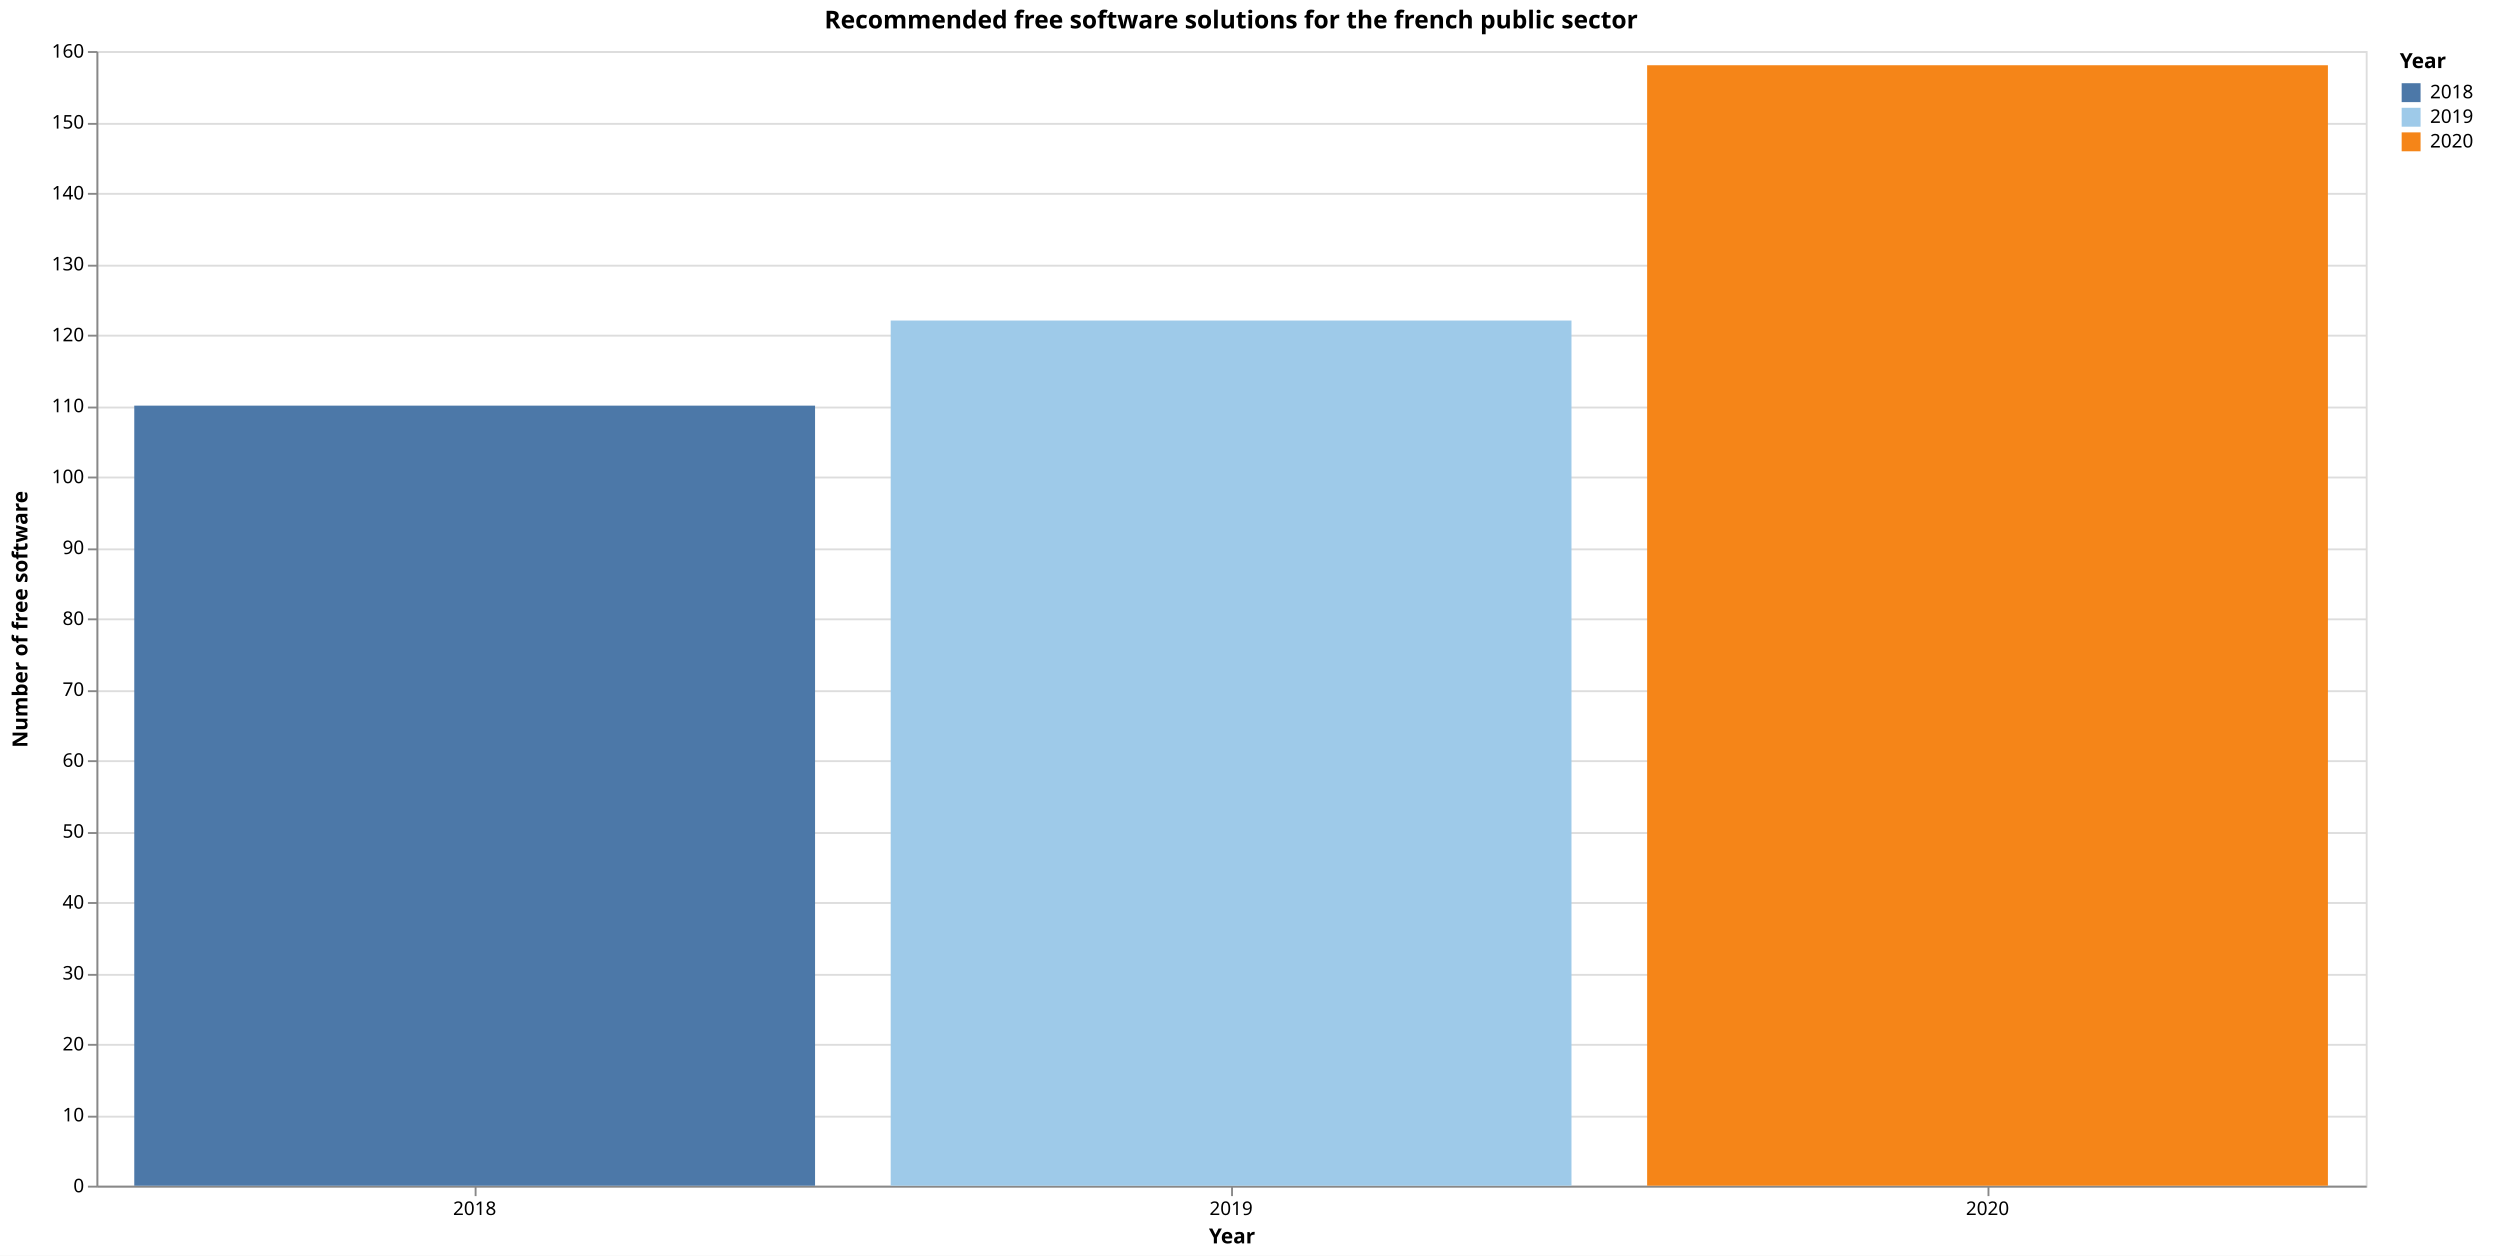
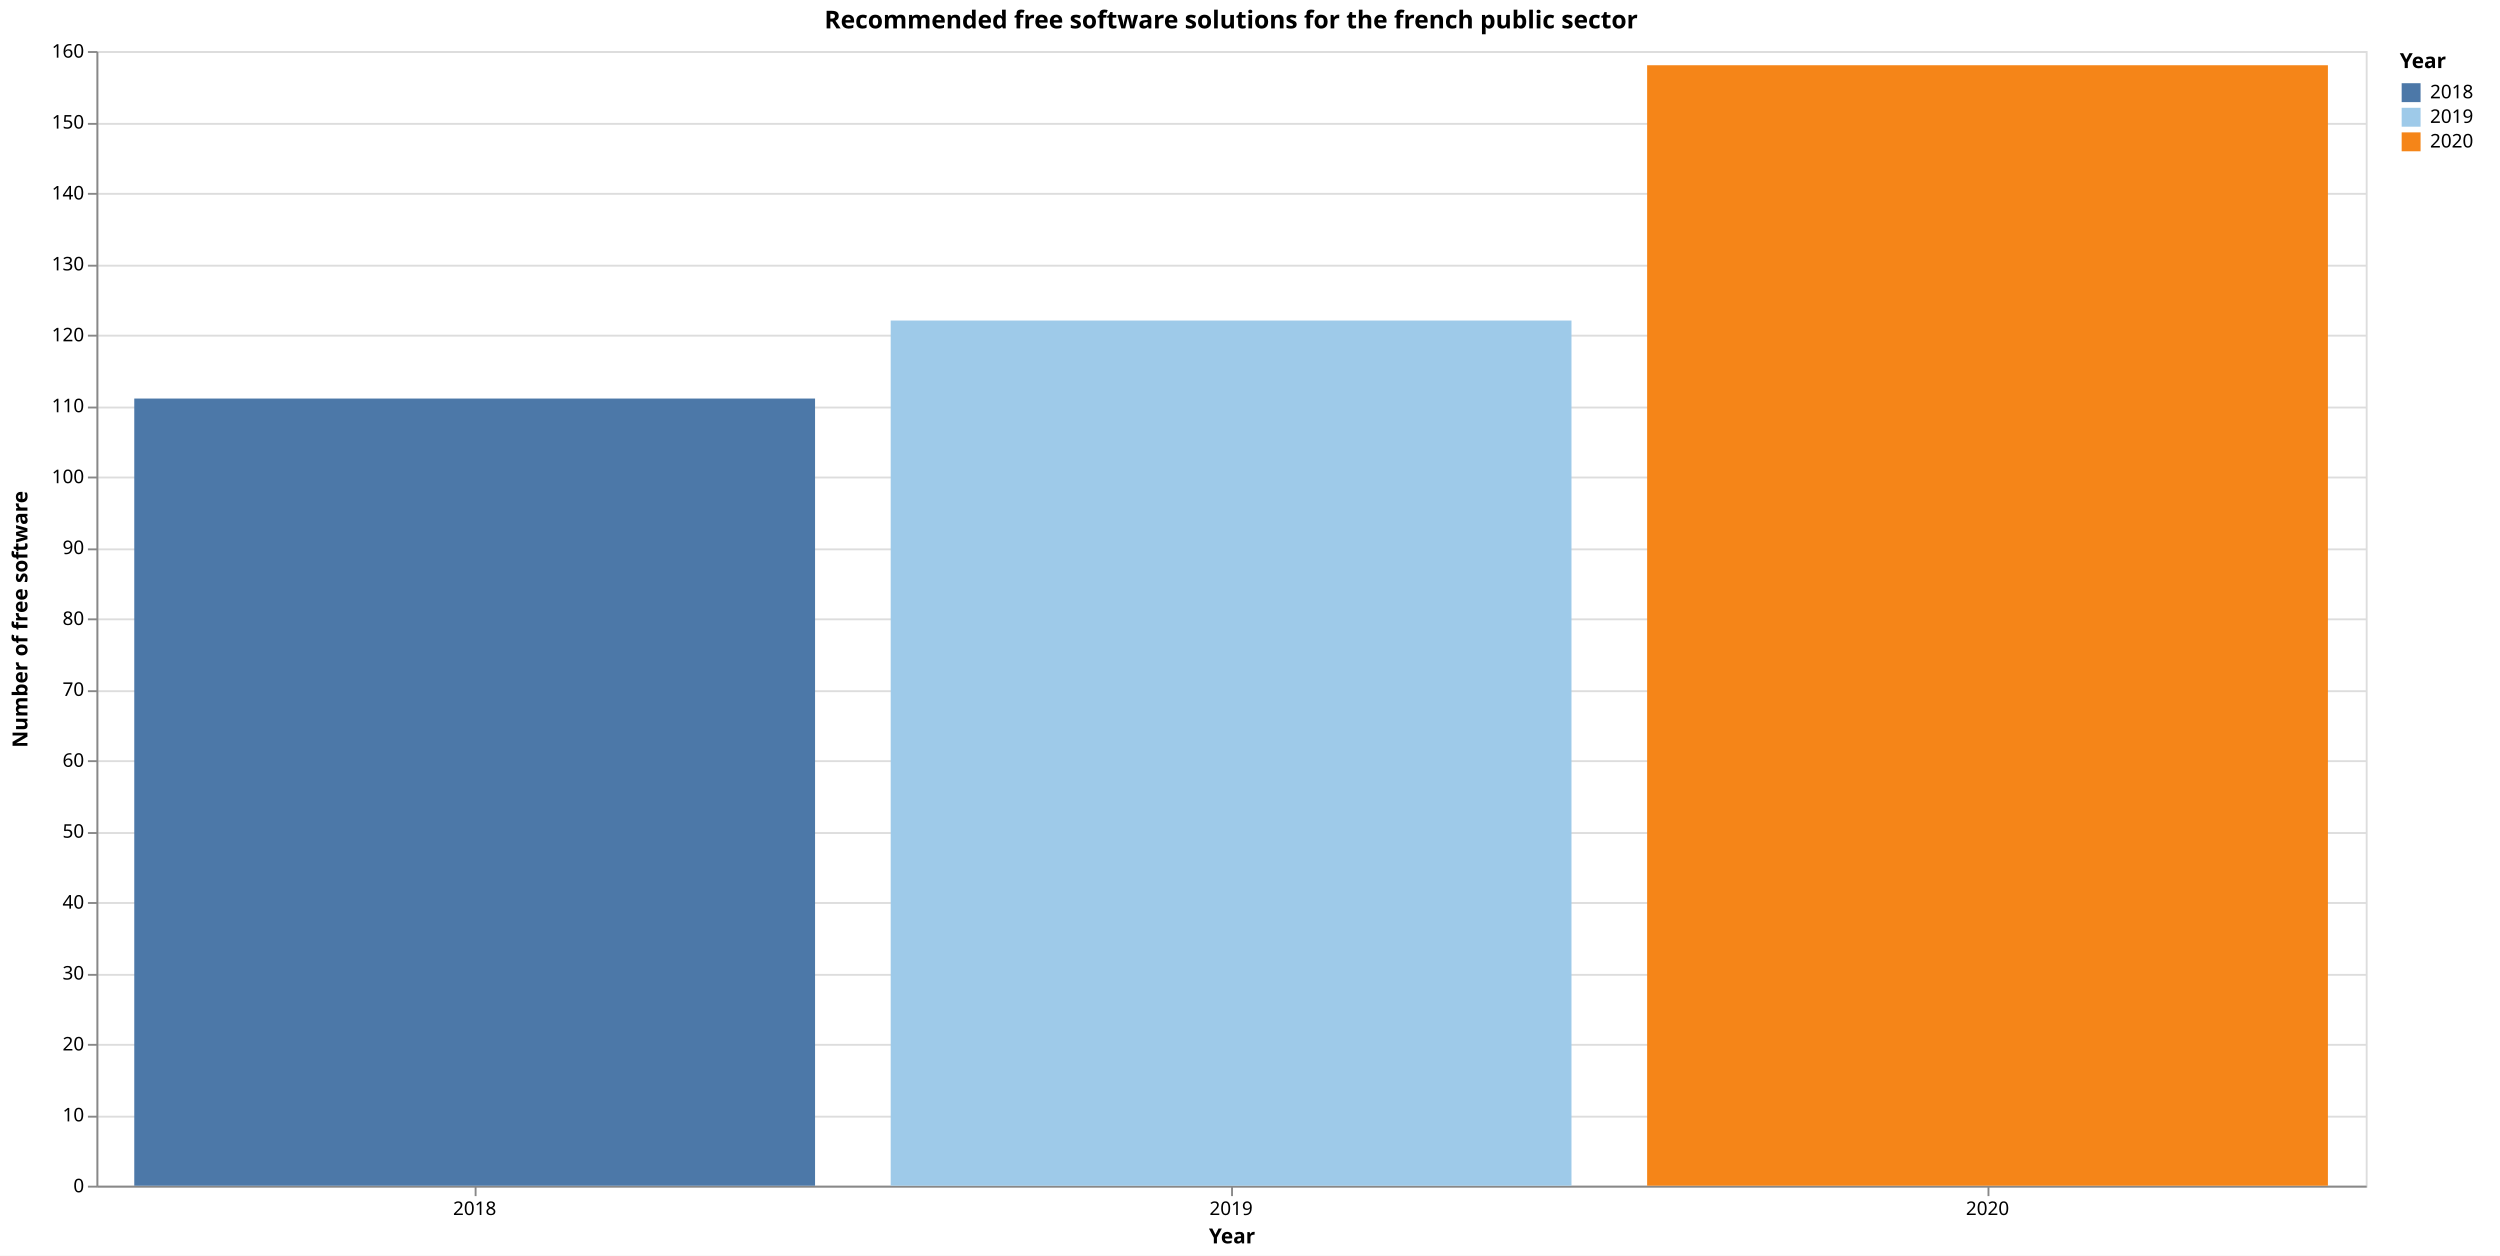
<svg xmlns="http://www.w3.org/2000/svg" class="marks" width="1322" height="664" viewBox="0 0 1322 664" version="1.1">
  <rect width="1322" height="664" fill="white" />
  <g fill="none" stroke-miterlimit="10" transform="translate(51,27)">
    <g class="mark-group role-frame root" role="graphics-object" aria-roledescription="group mark container">
      <g transform="translate(0,0)">
        <path class="background" aria-hidden="true" d="M0.5,0.5h1200v600h-1200Z" stroke="#ddd" />
        <g>
          <g class="mark-group role-axis" aria-hidden="true">
            <g transform="translate(0.5,0.5)">
              <path class="background" aria-hidden="true" d="M0,0h0v0h0Z" pointer-events="none" />
              <g>
                <g class="mark-rule role-axis-grid" pointer-events="none">
                  <line transform="translate(0,600)" x2="1200" y2="0" stroke="#ddd" stroke-width="1" opacity="1" />
                  <line transform="translate(0,563)" x2="1200" y2="0" stroke="#ddd" stroke-width="1" opacity="1" />
                  <line transform="translate(0,525)" x2="1200" y2="0" stroke="#ddd" stroke-width="1" opacity="1" />
                  <line transform="translate(0,488)" x2="1200" y2="0" stroke="#ddd" stroke-width="1" opacity="1" />
                  <line transform="translate(0,450)" x2="1200" y2="0" stroke="#ddd" stroke-width="1" opacity="1" />
                  <line transform="translate(0,413)" x2="1200" y2="0" stroke="#ddd" stroke-width="1" opacity="1" />
                  <line transform="translate(0,375)" x2="1200" y2="0" stroke="#ddd" stroke-width="1" opacity="1" />
                  <line transform="translate(0,338)" x2="1200" y2="0" stroke="#ddd" stroke-width="1" opacity="1" />
                  <line transform="translate(0,300)" x2="1200" y2="0" stroke="#ddd" stroke-width="1" opacity="1" />
                  <line transform="translate(0,263)" x2="1200" y2="0" stroke="#ddd" stroke-width="1" opacity="1" />
                  <line transform="translate(0,225)" x2="1200" y2="0" stroke="#ddd" stroke-width="1" opacity="1" />
                  <line transform="translate(0,188)" x2="1200" y2="0" stroke="#ddd" stroke-width="1" opacity="1" />
                  <line transform="translate(0,150)" x2="1200" y2="0" stroke="#ddd" stroke-width="1" opacity="1" />
                  <line transform="translate(0,113)" x2="1200" y2="0" stroke="#ddd" stroke-width="1" opacity="1" />
                  <line transform="translate(0,75)" x2="1200" y2="0" stroke="#ddd" stroke-width="1" opacity="1" />
                  <line transform="translate(0,38)" x2="1200" y2="0" stroke="#ddd" stroke-width="1" opacity="1" />
                  <line transform="translate(0,0)" x2="1200" y2="0" stroke="#ddd" stroke-width="1" opacity="1" />
                </g>
              </g>
              <path class="foreground" aria-hidden="true" d="" pointer-events="none" display="none" />
            </g>
          </g>
          <g class="mark-group role-axis" role="graphics-symbol" aria-roledescription="axis" aria-label="X-axis titled 'Year' for a discrete scale with 3 values: 2018, 2019, 2020">
            <g transform="translate(0.5,600.5)">
              <path class="background" aria-hidden="true" d="M0,0h0v0h0Z" pointer-events="none" />
              <g>
                <g class="mark-rule role-axis-tick" pointer-events="none">
                  <line transform="translate(200,0)" x2="0" y2="5" stroke="#888" stroke-width="1" opacity="1" />
                  <line transform="translate(600,0)" x2="0" y2="5" stroke="#888" stroke-width="1" opacity="1" />
                  <line transform="translate(1000,0)" x2="0" y2="5" stroke="#888" stroke-width="1" opacity="1" />
                </g>
                <g class="mark-text role-axis-label" pointer-events="none">
                  <text text-anchor="middle" transform="translate(199.5,15)" font-family="sans-serif" font-size="10px" fill="#000" opacity="1">2018</text>
                  <text text-anchor="middle" transform="translate(599.5,15)" font-family="sans-serif" font-size="10px" fill="#000" opacity="1">2019</text>
                  <text text-anchor="middle" transform="translate(999.5,15)" font-family="sans-serif" font-size="10px" fill="#000" opacity="1">2020</text>
                </g>
                <g class="mark-rule role-axis-domain" pointer-events="none">
                  <line transform="translate(0,0)" x2="1200" y2="0" stroke="#888" stroke-width="1" opacity="1" />
                </g>
                <g class="mark-text role-axis-title" pointer-events="none">
                  <text text-anchor="middle" transform="translate(600,30)" font-family="sans-serif" font-size="11px" font-weight="bold" fill="#000" opacity="1">Year</text>
                </g>
              </g>
              <path class="foreground" aria-hidden="true" d="" pointer-events="none" display="none" />
            </g>
          </g>
          <g class="mark-group role-axis" role="graphics-symbol" aria-roledescription="axis" aria-label="Y-axis titled 'Number of free software' for a linear scale with values from 0 to 160">
            <g transform="translate(0.5,0.5)">
              <path class="background" aria-hidden="true" d="M0,0h0v0h0Z" pointer-events="none" />
              <g>
                <g class="mark-rule role-axis-tick" pointer-events="none">
                  <line transform="translate(0,600)" x2="-5" y2="0" stroke="#888" stroke-width="1" opacity="1" />
                  <line transform="translate(0,563)" x2="-5" y2="0" stroke="#888" stroke-width="1" opacity="1" />
                  <line transform="translate(0,525)" x2="-5" y2="0" stroke="#888" stroke-width="1" opacity="1" />
                  <line transform="translate(0,488)" x2="-5" y2="0" stroke="#888" stroke-width="1" opacity="1" />
                  <line transform="translate(0,450)" x2="-5" y2="0" stroke="#888" stroke-width="1" opacity="1" />
                  <line transform="translate(0,413)" x2="-5" y2="0" stroke="#888" stroke-width="1" opacity="1" />
                  <line transform="translate(0,375)" x2="-5" y2="0" stroke="#888" stroke-width="1" opacity="1" />
                  <line transform="translate(0,338)" x2="-5" y2="0" stroke="#888" stroke-width="1" opacity="1" />
                  <line transform="translate(0,300)" x2="-5" y2="0" stroke="#888" stroke-width="1" opacity="1" />
                  <line transform="translate(0,263)" x2="-5" y2="0" stroke="#888" stroke-width="1" opacity="1" />
                  <line transform="translate(0,225)" x2="-5" y2="0" stroke="#888" stroke-width="1" opacity="1" />
                  <line transform="translate(0,188)" x2="-5" y2="0" stroke="#888" stroke-width="1" opacity="1" />
                  <line transform="translate(0,150)" x2="-5" y2="0" stroke="#888" stroke-width="1" opacity="1" />
                  <line transform="translate(0,113)" x2="-5" y2="0" stroke="#888" stroke-width="1" opacity="1" />
                  <line transform="translate(0,75)" x2="-5" y2="0" stroke="#888" stroke-width="1" opacity="1" />
                  <line transform="translate(0,38)" x2="-5" y2="0" stroke="#888" stroke-width="1" opacity="1" />
                  <line transform="translate(0,0)" x2="-5" y2="0" stroke="#888" stroke-width="1" opacity="1" />
                </g>
                <g class="mark-text role-axis-label" pointer-events="none">
                  <text text-anchor="end" transform="translate(-7,603)" font-family="sans-serif" font-size="10px" fill="#000" opacity="1">0</text>
                  <text text-anchor="end" transform="translate(-7,565.5)" font-family="sans-serif" font-size="10px" fill="#000" opacity="1">10</text>
                  <text text-anchor="end" transform="translate(-7,528)" font-family="sans-serif" font-size="10px" fill="#000" opacity="1">20</text>
                  <text text-anchor="end" transform="translate(-7,490.5)" font-family="sans-serif" font-size="10px" fill="#000" opacity="1">30</text>
                  <text text-anchor="end" transform="translate(-7,453)" font-family="sans-serif" font-size="10px" fill="#000" opacity="1">40</text>
                  <text text-anchor="end" transform="translate(-7,415.5)" font-family="sans-serif" font-size="10px" fill="#000" opacity="1">50</text>
                  <text text-anchor="end" transform="translate(-7,378)" font-family="sans-serif" font-size="10px" fill="#000" opacity="1">60</text>
                  <text text-anchor="end" transform="translate(-7,340.5)" font-family="sans-serif" font-size="10px" fill="#000" opacity="1">70</text>
                  <text text-anchor="end" transform="translate(-7,303)" font-family="sans-serif" font-size="10px" fill="#000" opacity="1">80</text>
                  <text text-anchor="end" transform="translate(-7,265.5)" font-family="sans-serif" font-size="10px" fill="#000" opacity="1">90</text>
                  <text text-anchor="end" transform="translate(-7,228)" font-family="sans-serif" font-size="10px" fill="#000" opacity="1">100</text>
                  <text text-anchor="end" transform="translate(-7,190.5)" font-family="sans-serif" font-size="10px" fill="#000" opacity="1">110</text>
                  <text text-anchor="end" transform="translate(-7,153)" font-family="sans-serif" font-size="10px" fill="#000" opacity="1">120</text>
                  <text text-anchor="end" transform="translate(-7,115.5)" font-family="sans-serif" font-size="10px" fill="#000" opacity="1">130</text>
                  <text text-anchor="end" transform="translate(-7,78)" font-family="sans-serif" font-size="10px" fill="#000" opacity="1">140</text>
                  <text text-anchor="end" transform="translate(-7,40.5)" font-family="sans-serif" font-size="10px" fill="#000" opacity="1">150</text>
                  <text text-anchor="end" transform="translate(-7,3)" font-family="sans-serif" font-size="10px" fill="#000" opacity="1">160</text>
                </g>
                <g class="mark-rule role-axis-domain" pointer-events="none">
                  <line transform="translate(0,600)" x2="0" y2="-600" stroke="#888" stroke-width="1" opacity="1" />
                </g>
                <g class="mark-text role-axis-title" pointer-events="none">
                  <text text-anchor="middle" transform="translate(-35,300) rotate(-90) translate(0,-2)" font-family="sans-serif" font-size="11px" font-weight="bold" fill="#000" opacity="1">Number of free software</text>
                </g>
              </g>
              <path class="foreground" aria-hidden="true" d="" pointer-events="none" display="none" />
            </g>
          </g>
          <g class="mark-rect role-mark marks" role="graphics-object" aria-roledescription="rect mark container">
-             <path aria-label="year: 2018; count: 110" role="graphics-symbol" aria-roledescription="bar" d="M20,187.5h360v412.5h-360Z" fill="#4c78a8" />
+             <path aria-label="year: 2018; count: 111" role="graphics-symbol" aria-roledescription="bar" d="M20,183.75h360v416.25h-360Z" fill="#4c78a8" />
            <path aria-label="year: 2019; count: 122" role="graphics-symbol" aria-roledescription="bar" d="M420,142.5h360v457.5h-360Z" fill="#9ecae9" />
            <path aria-label="year: 2020; count: 158" role="graphics-symbol" aria-roledescription="bar" d="M820,7.5h360v592.5h-360Z" fill="#f58518" />
          </g>
          <g class="mark-group role-legend" role="graphics-symbol" aria-roledescription="legend" aria-label="Symbol legend titled 'Year' for fill color with 3 values: 2018, 2019, 2020">
            <g transform="translate(1218,0)">
              <path class="background" aria-hidden="true" d="M0,0h48v53h-48Z" pointer-events="none" />
              <g>
                <g class="mark-group role-legend-entry">
                  <g transform="translate(0,16)">
                    <path class="background" aria-hidden="true" d="M0,0h0v0h0Z" pointer-events="none" />
                    <g>
                      <g class="mark-group role-scope" role="graphics-object" aria-roledescription="group mark container">
                        <g transform="translate(0,0)">
                          <path class="background" aria-hidden="true" d="M0,0h48v11h-48Z" pointer-events="none" opacity="1" />
                          <g>
                            <g class="mark-symbol role-legend-symbol" pointer-events="none">
                              <path transform="translate(6,6)" d="M-5,-5h10v10h-10Z" fill="#4c78a8" stroke-width="1.5" opacity="1" />
                            </g>
                            <g class="mark-text role-legend-label" pointer-events="none">
                              <text text-anchor="start" transform="translate(16,9)" font-family="sans-serif" font-size="10px" fill="#000" opacity="1">2018</text>
                            </g>
                          </g>
                          <path class="foreground" aria-hidden="true" d="" pointer-events="none" display="none" />
                        </g>
                        <g transform="translate(0,13)">
                          <path class="background" aria-hidden="true" d="M0,0h48v11h-48Z" pointer-events="none" opacity="1" />
                          <g>
                            <g class="mark-symbol role-legend-symbol" pointer-events="none">
                              <path transform="translate(6,6)" d="M-5,-5h10v10h-10Z" fill="#9ecae9" stroke-width="1.5" opacity="1" />
                            </g>
                            <g class="mark-text role-legend-label" pointer-events="none">
                              <text text-anchor="start" transform="translate(16,9)" font-family="sans-serif" font-size="10px" fill="#000" opacity="1">2019</text>
                            </g>
                          </g>
                          <path class="foreground" aria-hidden="true" d="" pointer-events="none" display="none" />
                        </g>
                        <g transform="translate(0,26)">
                          <path class="background" aria-hidden="true" d="M0,0h48v11h-48Z" pointer-events="none" opacity="1" />
                          <g>
                            <g class="mark-symbol role-legend-symbol" pointer-events="none">
                              <path transform="translate(6,6)" d="M-5,-5h10v10h-10Z" fill="#f58518" stroke-width="1.5" opacity="1" />
                            </g>
                            <g class="mark-text role-legend-label" pointer-events="none">
                              <text text-anchor="start" transform="translate(16,9)" font-family="sans-serif" font-size="10px" fill="#000" opacity="1">2020</text>
                            </g>
                          </g>
                          <path class="foreground" aria-hidden="true" d="" pointer-events="none" display="none" />
                        </g>
                      </g>
                    </g>
                    <path class="foreground" aria-hidden="true" d="" pointer-events="none" display="none" />
                  </g>
                </g>
                <g class="mark-text role-legend-title" pointer-events="none">
                  <text text-anchor="start" transform="translate(0,9)" font-family="sans-serif" font-size="11px" font-weight="bold" fill="#000" opacity="1">Year</text>
                </g>
              </g>
              <path class="foreground" aria-hidden="true" d="" pointer-events="none" display="none" />
            </g>
          </g>
          <g class="mark-group role-title">
            <g transform="translate(600,-22)">
              <path class="background" aria-hidden="true" d="M0,0h0v0h0Z" pointer-events="none" />
              <g>
                <g class="mark-text role-title-text" role="graphics-symbol" aria-roledescription="title" aria-label="Title text 'Recommended free software solutions for the french public sector'" pointer-events="none">
                  <text text-anchor="middle" transform="translate(0,10)" font-family="sans-serif" font-size="13px" font-weight="bold" fill="#000" opacity="1">Recommended free software solutions for the french public sector</text>
                </g>
              </g>
              <path class="foreground" aria-hidden="true" d="" pointer-events="none" display="none" />
            </g>
          </g>
        </g>
        <path class="foreground" aria-hidden="true" d="" display="none" />
      </g>
    </g>
  </g>
</svg>
